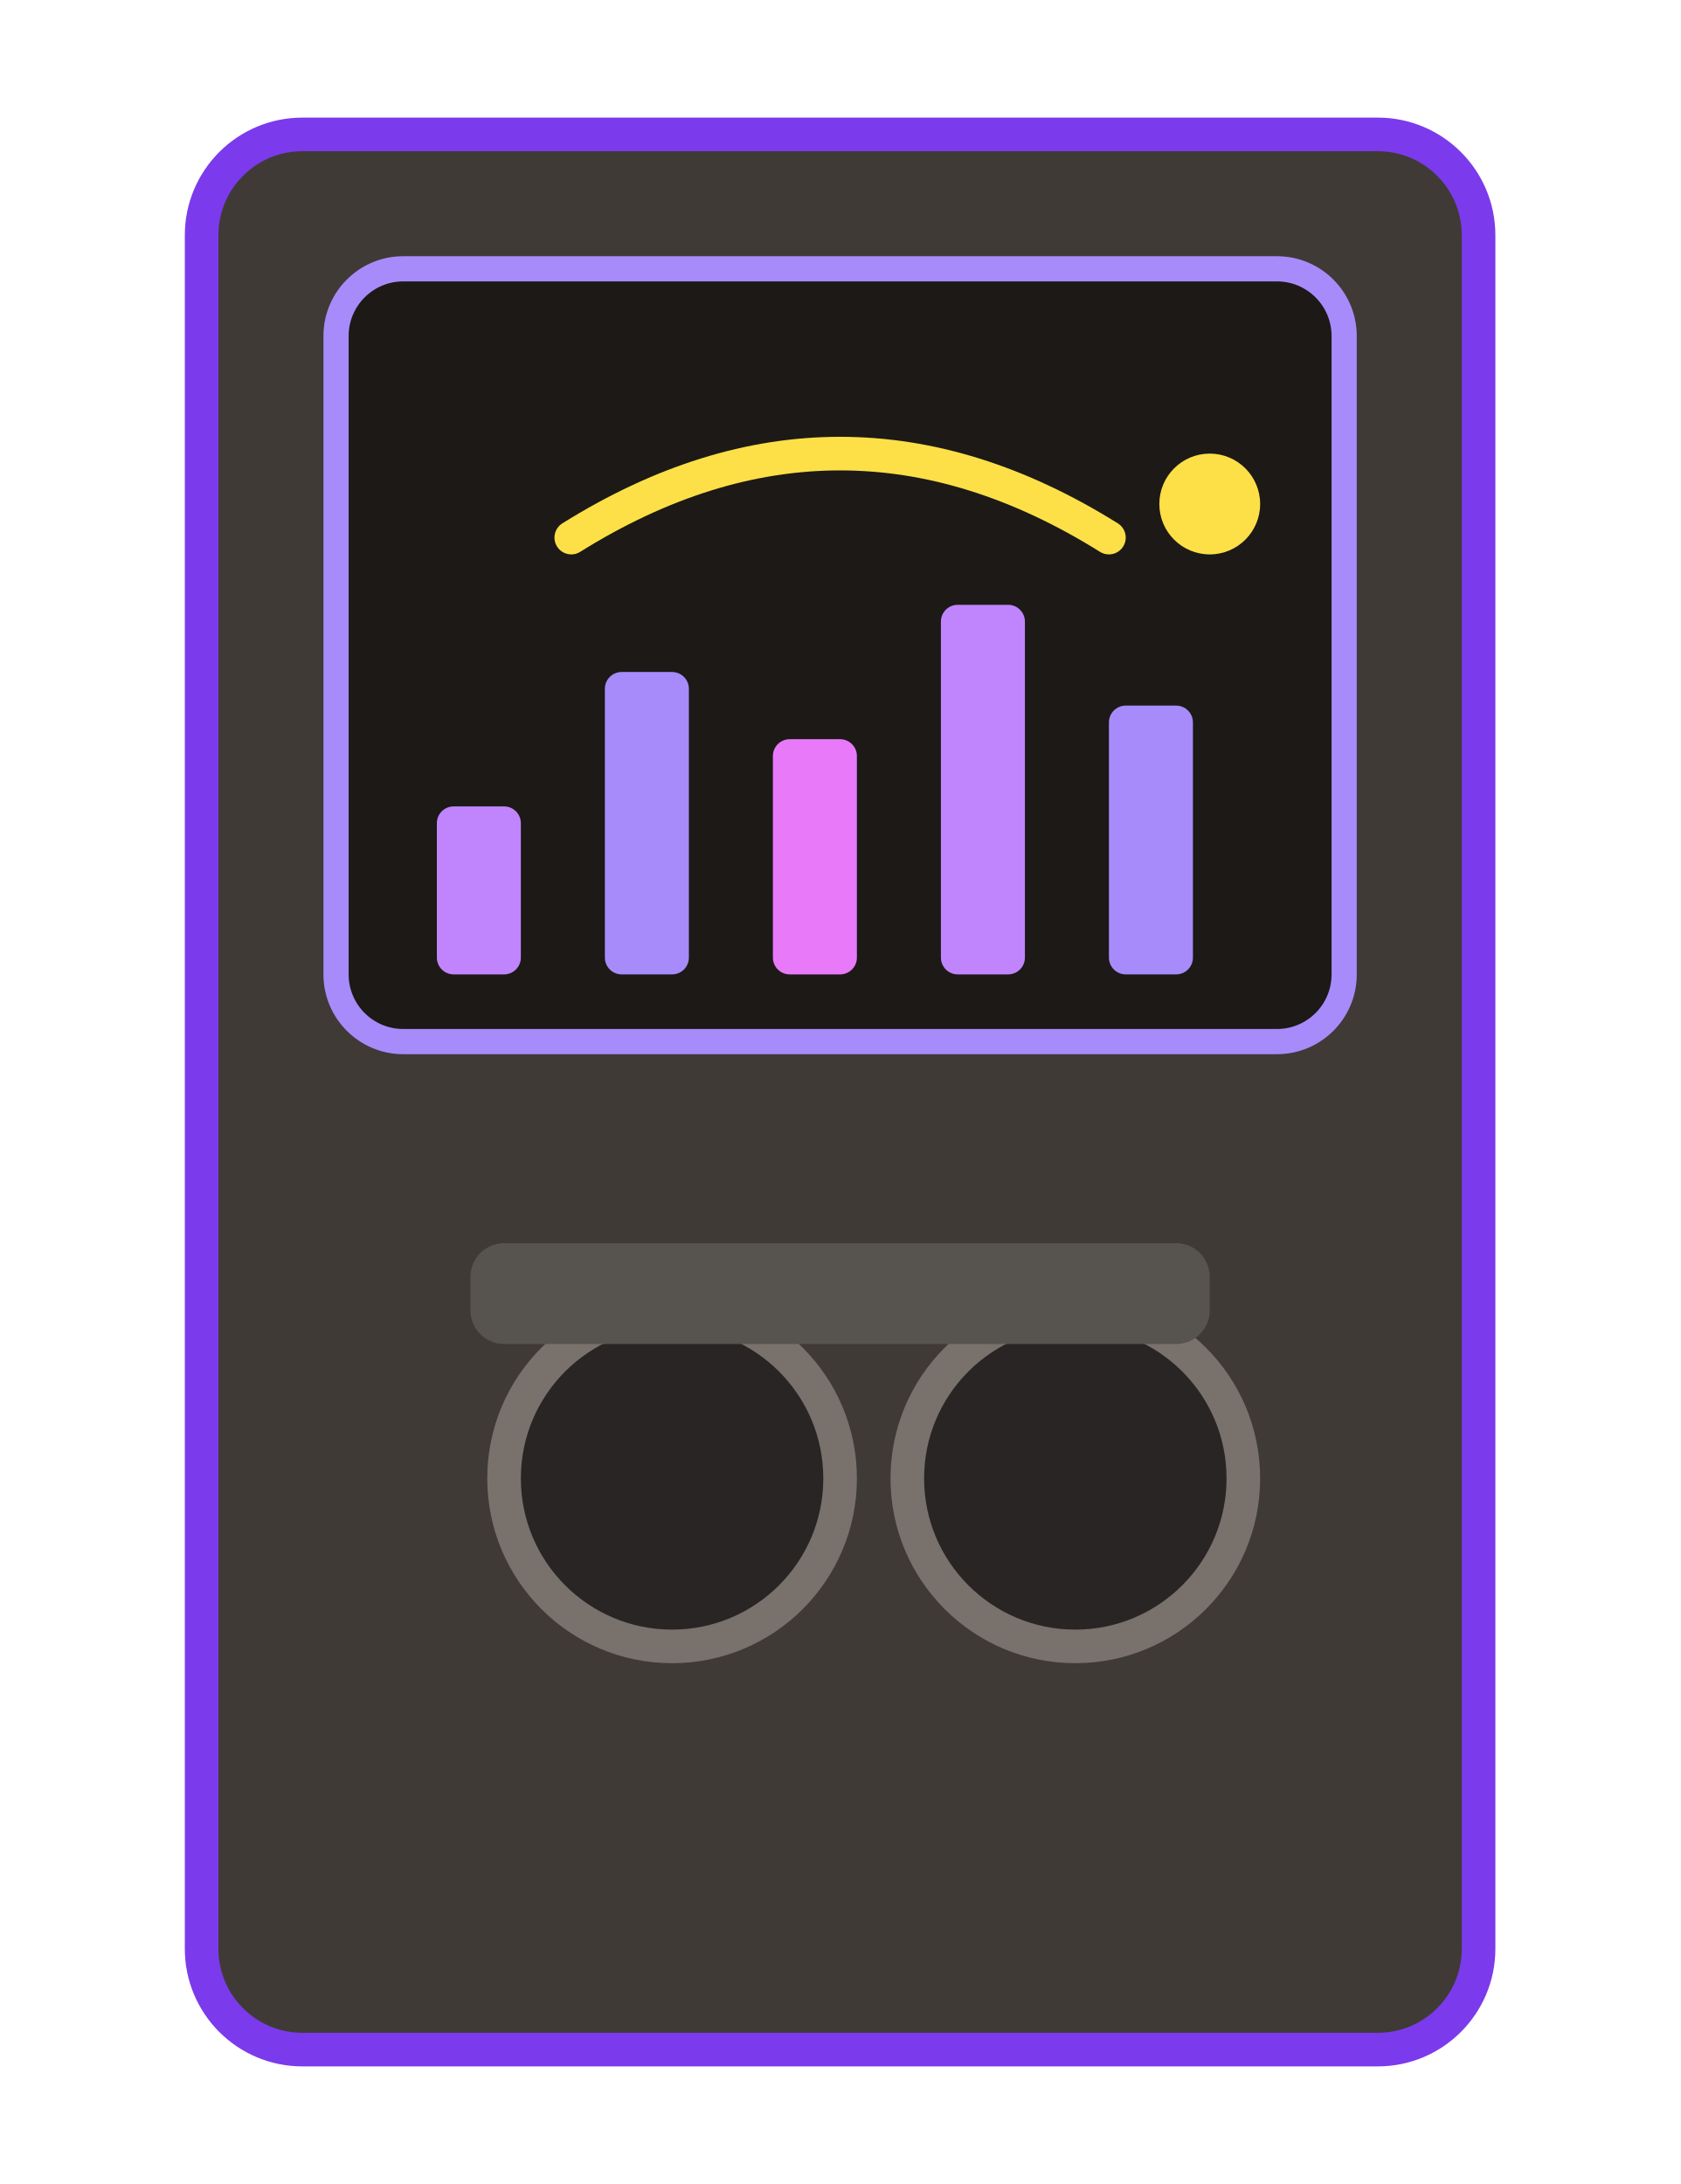
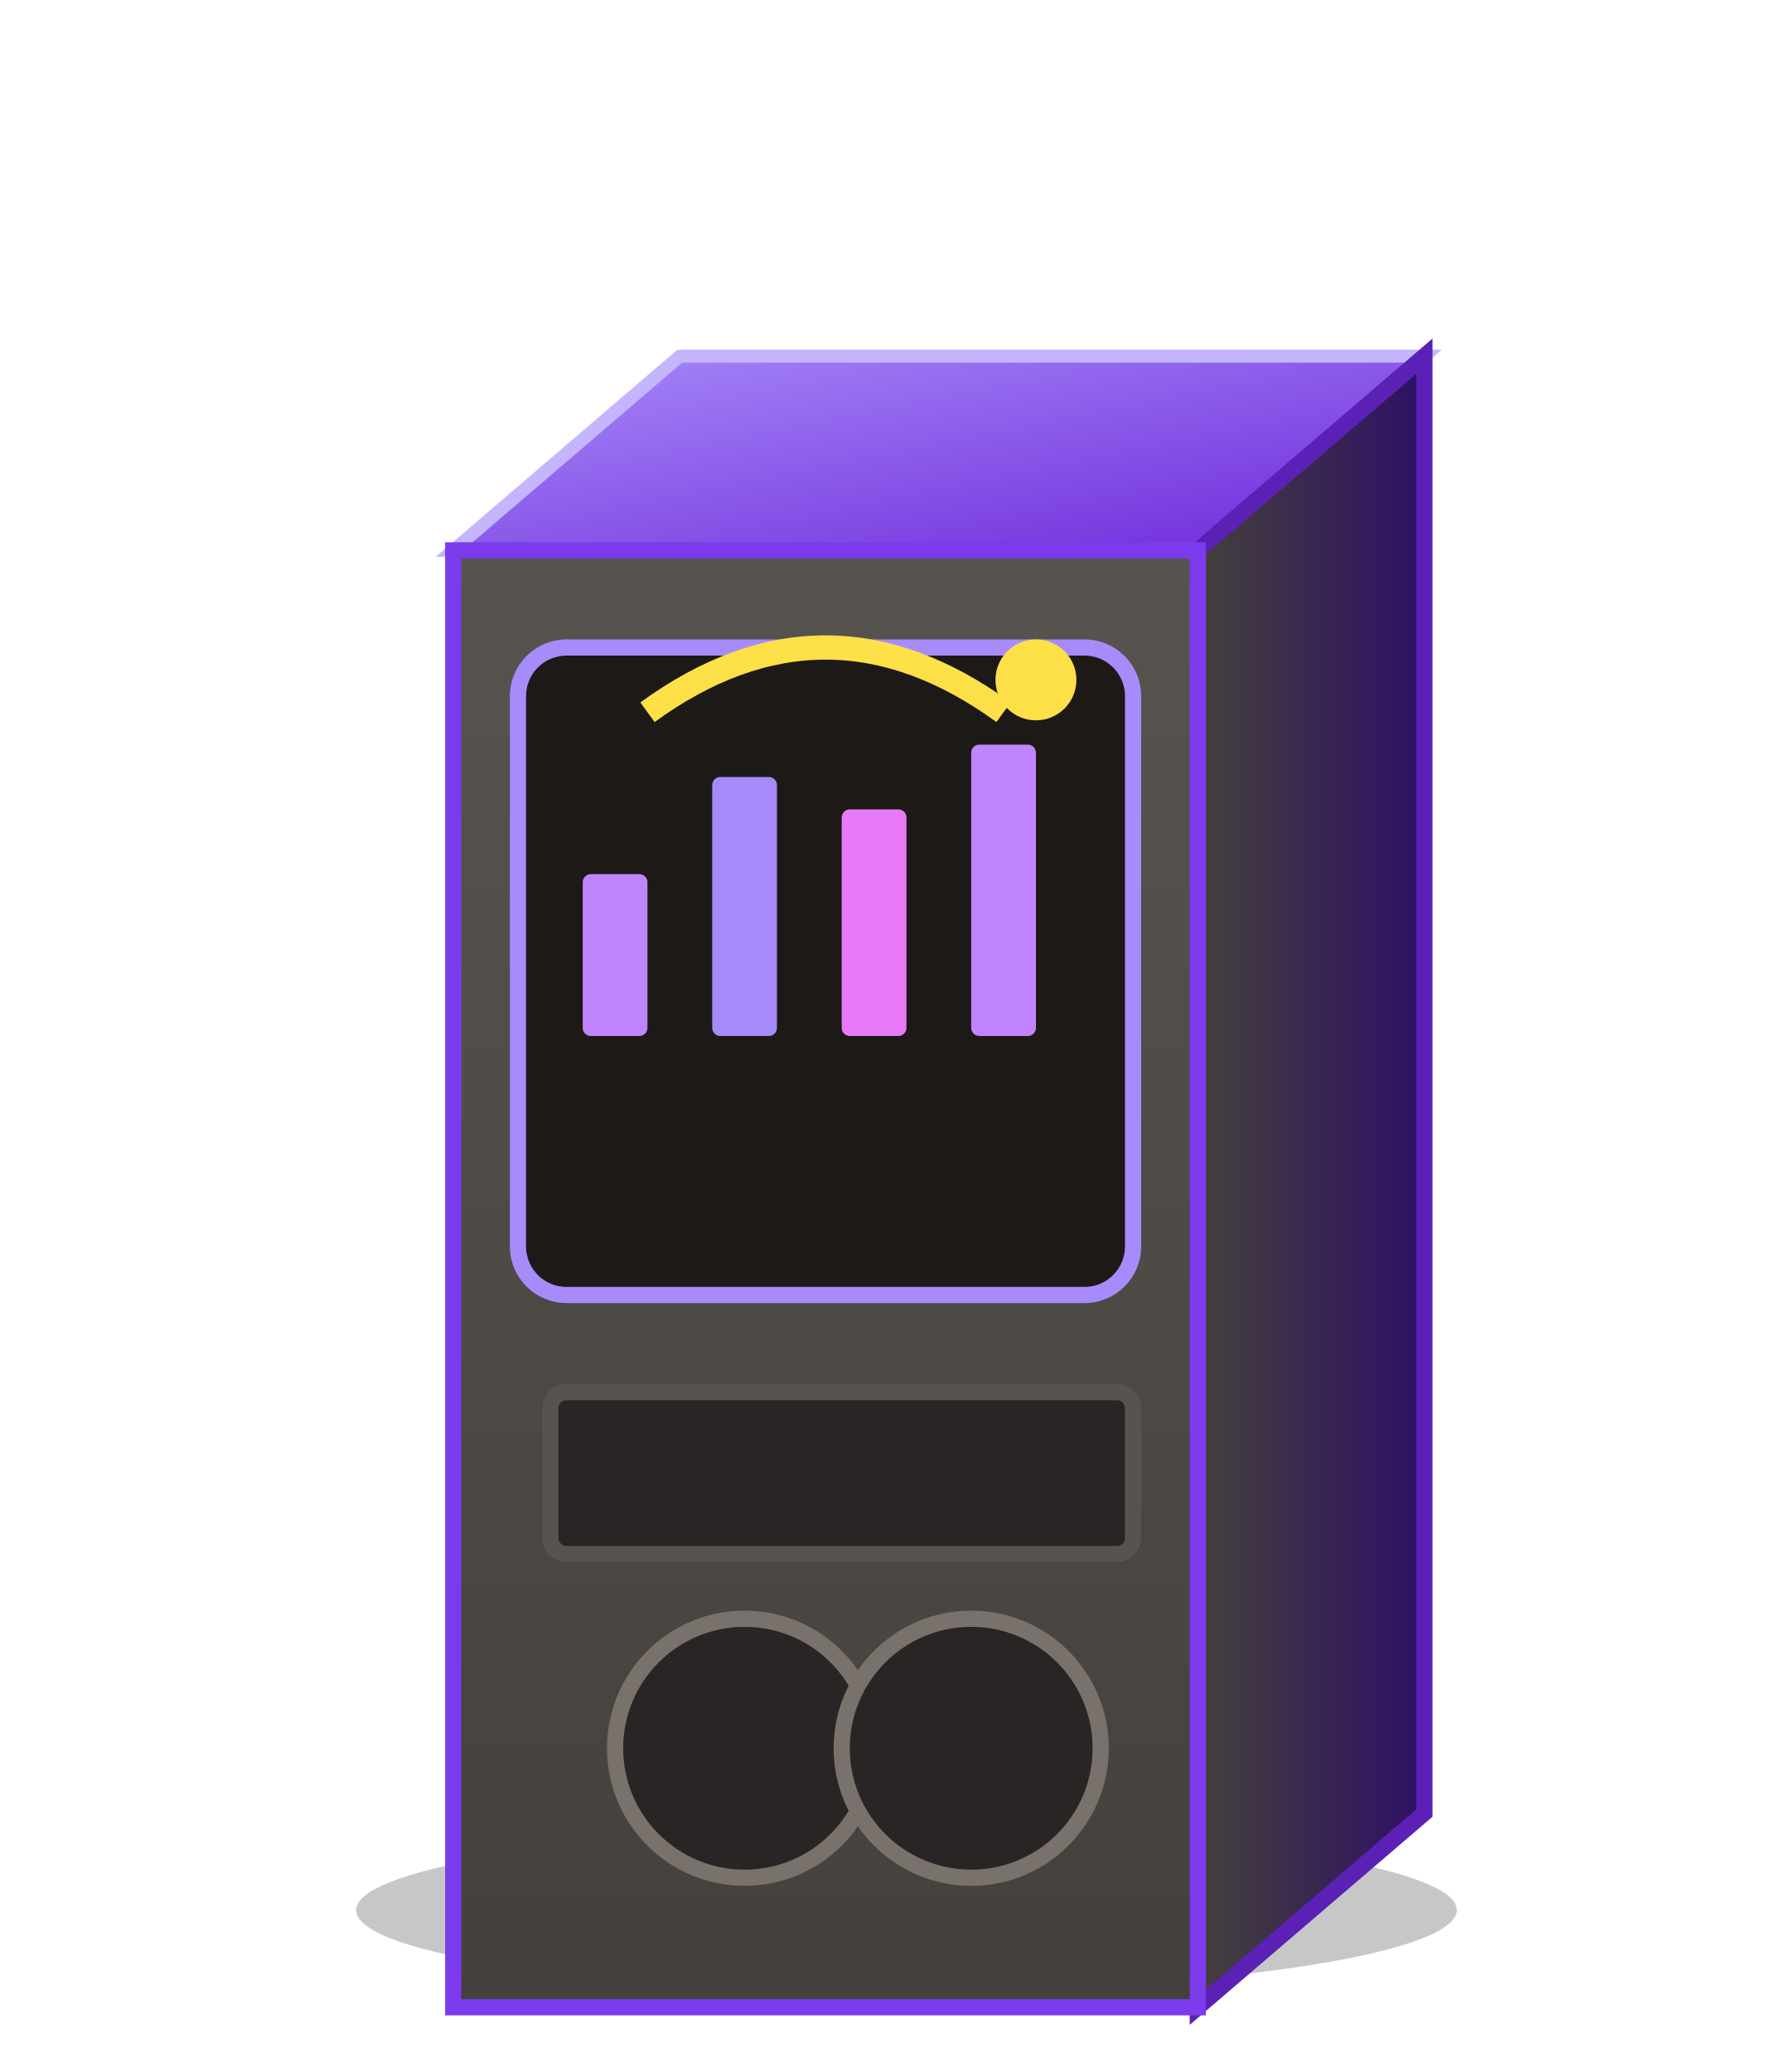
- <svg xmlns="http://www.w3.org/2000/svg" viewBox="0 0 100 130" fill="none">
-   <rect x="12" y="8" width="76" height="114" rx="6" fill="#3f3a36" stroke="#7c3aed" stroke-width="2" />
-   <rect x="20" y="16" width="60" height="46" rx="4" fill="#1c1917" stroke="#a78bfa" stroke-width="1.5" />
-   <rect x="26" y="48" width="5" height="10" rx="1" fill="#c084fc" />
-   <rect x="36" y="40" width="5" height="18" rx="1" fill="#a78bfa" />
-   <rect x="46" y="44" width="5" height="14" rx="1" fill="#e879f9" />
-   <rect x="56" y="36" width="5" height="22" rx="1" fill="#c084fc" />
-   <rect x="66" y="42" width="5" height="16" rx="1" fill="#a78bfa" />
-   <path d="M34 32 Q50 22 66 32" stroke="#fde047" stroke-width="2" fill="none" stroke-linecap="round" />
-   <circle cx="72" cy="30" r="3" fill="#fde047" />
-   <circle cx="40" cy="88" r="10" fill="#292524" stroke="#78716c" stroke-width="2" />
-   <circle cx="64" cy="88" r="10" fill="#292524" stroke="#78716c" stroke-width="2" />
-   <rect x="28" y="74" width="44" height="6" rx="2" fill="#57534e" />
+ <svg xmlns="http://www.w3.org/2000/svg" viewBox="0 0 110 128" fill="none">
+   <defs>
+     <linearGradient id="rh-top" x1="0%" y1="0%" x2="100%" y2="100%">
+       <stop offset="0%" style="stop-color:#a78bfa" />
+       <stop offset="100%" style="stop-color:#6d28d9" />
+     </linearGradient>
+     <linearGradient id="rh-front" x1="0%" y1="0%" x2="0%" y2="100%">
+       <stop offset="0%" style="stop-color:#57534e" />
+       <stop offset="100%" style="stop-color:#44403c" />
+     </linearGradient>
+     <linearGradient id="rh-right" x1="0%" y1="0%" x2="100%" y2="0%">
+       <stop offset="0%" style="stop-color:#44403c" />
+       <stop offset="100%" style="stop-color:#2e1065" />
+     </linearGradient>
+   </defs>
+   <ellipse cx="56" cy="118" rx="34" ry="5" fill="#000" opacity="0.22" />
+   <path d="M28 34 L74 34 L88 22 L42 22 Z" fill="url(#rh-top)" stroke="#c4b5fd" stroke-width="0.8" />
+   <path d="M74 34 L88 22 L88 112 L74 124 Z" fill="url(#rh-right)" stroke="#5b21b6" />
+   <path d="M28 34 L74 34 L74 124 L28 124 Z" fill="url(#rh-front)" stroke="#7c3aed" stroke-width="1" />
+   <rect x="32" y="40" width="38" height="40" rx="3" fill="#1c1917" stroke="#a78bfa" />
+   <rect x="36" y="54" width="4" height="10" rx="0.5" fill="#c084fc" />
+   <rect x="44" y="48" width="4" height="16" rx="0.5" fill="#a78bfa" />
+   <rect x="52" y="50" width="4" height="14" rx="0.5" fill="#e879f9" />
+   <rect x="60" y="46" width="4" height="18" rx="0.5" fill="#c084fc" />
+   <path d="M40 44 Q51 36 62 44" stroke="#fde047" stroke-width="1.5" fill="none" />
+   <circle cx="64" cy="42" r="2.5" fill="#fde047" />
+   <rect x="34" y="86" width="36" height="10" rx="1" fill="#292524" stroke="#57534e" />
+   <circle cx="46" cy="108" r="8" fill="#292524" stroke="#78716c" />
+   <circle cx="60" cy="108" r="8" fill="#292524" stroke="#78716c" />
</svg>
